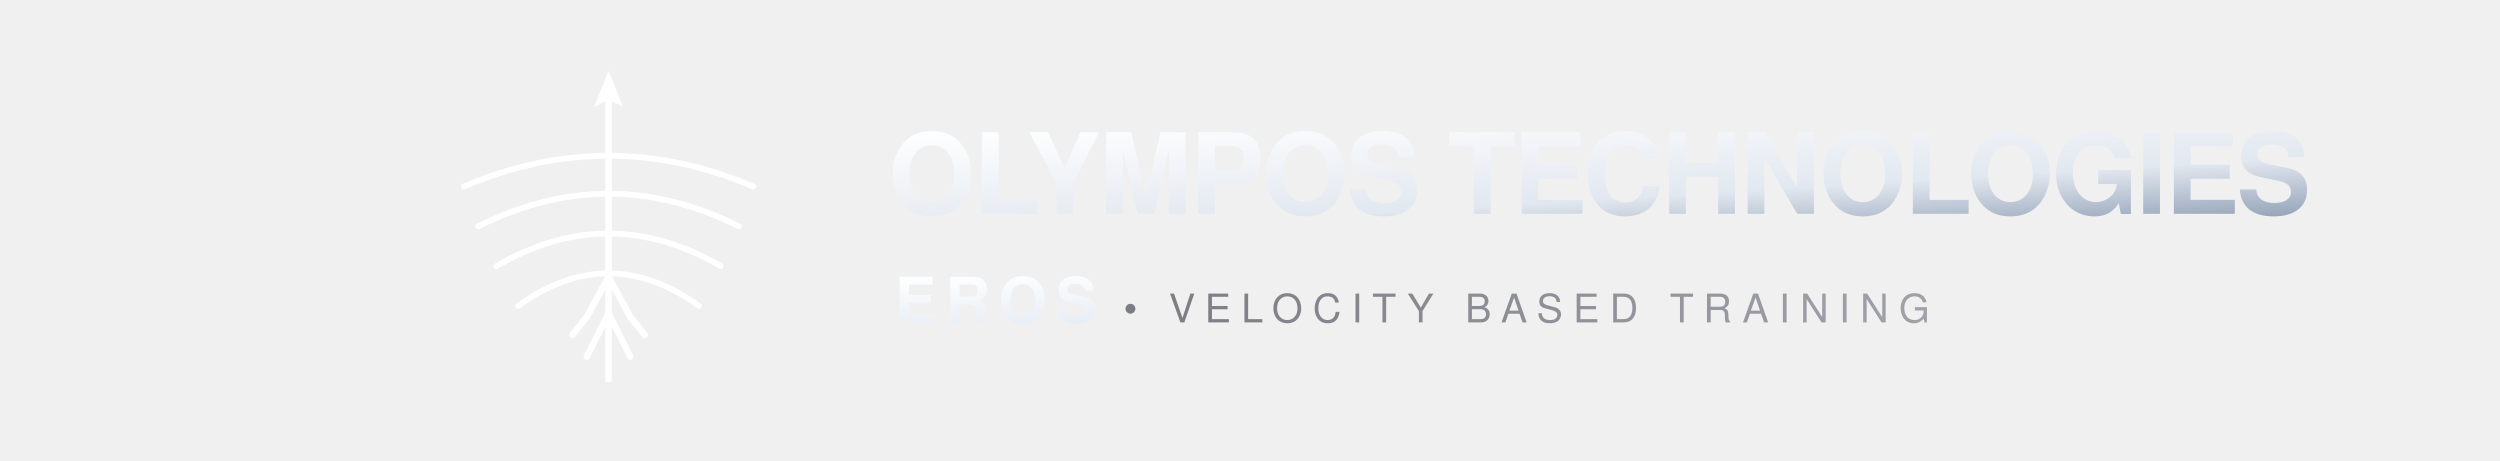
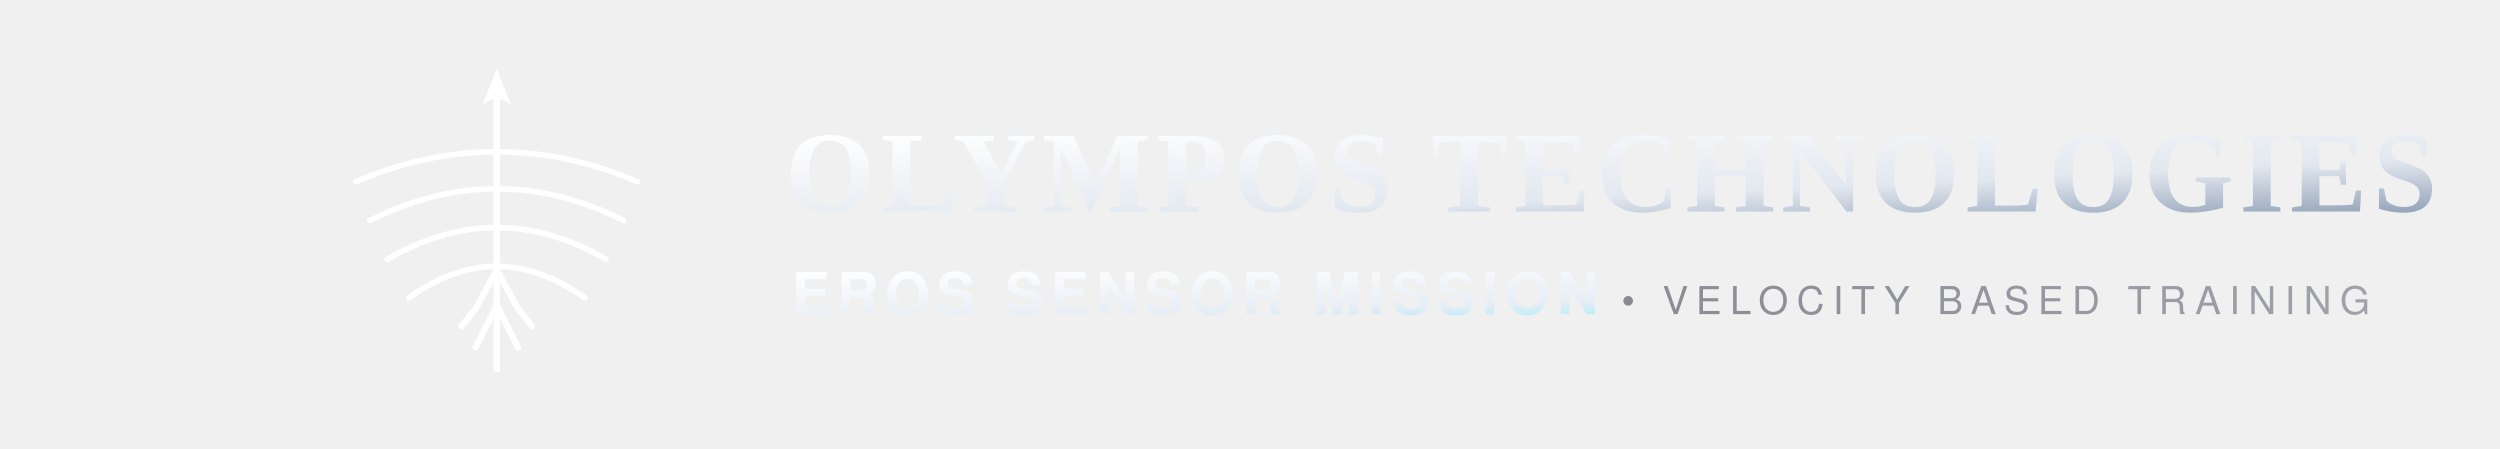
- <svg xmlns="http://www.w3.org/2000/svg" viewBox="0 0 760 140" width="100%" height="140">
+ <svg xmlns="http://www.w3.org/2000/svg" viewBox="0 0 780 140" width="100%" height="140">
  <defs>
    <linearGradient id="olymposGradient" x1="0%" y1="0%" x2="100%" y2="100%">
      <stop offset="0%" stop-color="#FFFFFF" />
      <stop offset="65%" stop-color="#E2E8F0" />
      <stop offset="100%" stop-color="#94A3B8" />
    </linearGradient>
    <linearGradient id="erosAccentGrad" x1="0%" y1="0%" x2="100%" y2="100%">
      <stop offset="0%" stop-color="#FFFFFF" />
      <stop offset="60%" stop-color="#E6EDF5" />
      <stop offset="100%" stop-color="#70F0FF" />
    </linearGradient>
    <linearGradient id="subGradient" x1="0%" y1="0%" x2="100%" y2="0%">
      <stop offset="0%" stop-color="#71717A" />
      <stop offset="100%" stop-color="#A1A1AA" />
    </linearGradient>
  </defs>
-   <rect width="760" height="140" fill="transparent" />
-   <g transform="translate(130, 16) scale(0.11)" stroke="#FFFFFF" fill="none">
+   <rect width="780" height="140" fill="transparent" />
+   <g transform="translate(100, 16) scale(0.11)" stroke="#FFFFFF" fill="none">
    <line x1="500" y1="90" x2="500" y2="910" stroke-width="18" stroke="#FFFFFF" />
    <polygon points="500,50 460,150 500,130 540,150" fill="#FFFFFF" stroke="none" />
    <path d="M 100,370 Q 500,200 900,370" stroke-width="16" stroke-linecap="round" />
    <path d="M 140,480 Q 500,300 860,480" stroke-width="16" stroke-linecap="round" />
    <path d="M 190,590 Q 500,410 810,590" stroke-width="16" stroke-linecap="round" />
    <path d="M 250,700 Q 500,520 750,700" stroke-width="16" stroke-linecap="round" />
    <polyline points="400,780 440,730 500,620" stroke-width="18" stroke-linecap="round" stroke-linejoin="round" />
    <polyline points="600,780 560,730 500,620" stroke-width="18" stroke-linecap="round" stroke-linejoin="round" />
    <polyline points="440,840 500,720 560,840" stroke-width="18" stroke-linecap="round" stroke-linejoin="round" />
  </g>
-   <text x="270" y="65" font-family="'Helvetica Neue', Helvetica, Arial, -apple-system, sans-serif" font-size="34" font-weight="700" letter-spacing="-0.02em" fill="url(#olymposGradient)">
+   <text x="245" y="66" font-family="'Mercury', 'Mercury Text G1', 'Mercury Display', 'Mercury Text', Georgia, 'Times New Roman', serif" font-size="36" font-weight="700" letter-spacing="0.05em" fill="url(#olymposGradient)">
    OLYMPOS TECHNOLOGIES
  </text>
-   <text x="272" y="98" font-family="'Helvetica Neue', Helvetica, Arial, -apple-system, sans-serif" font-size="19" font-weight="600" letter-spacing="0.14em" fill="url(#erosAccentGrad)">
-     EROS <tspan font-size="12" font-weight="500" letter-spacing="0.26em" fill="url(#subGradient)">• VELOCITY BASED TRAINING</tspan>
+   <text x="247" y="98" font-family="'Helvetica Neue', Helvetica, Arial, -apple-system, sans-serif" font-size="18" font-weight="600" letter-spacing="0.12em" fill="url(#erosAccentGrad)">
+     EROS SENSOR MISSION <tspan font-size="12" font-weight="500" letter-spacing="0.22em" fill="url(#subGradient)">• VELOCITY BASED TRAINING</tspan>
  </text>
</svg>
